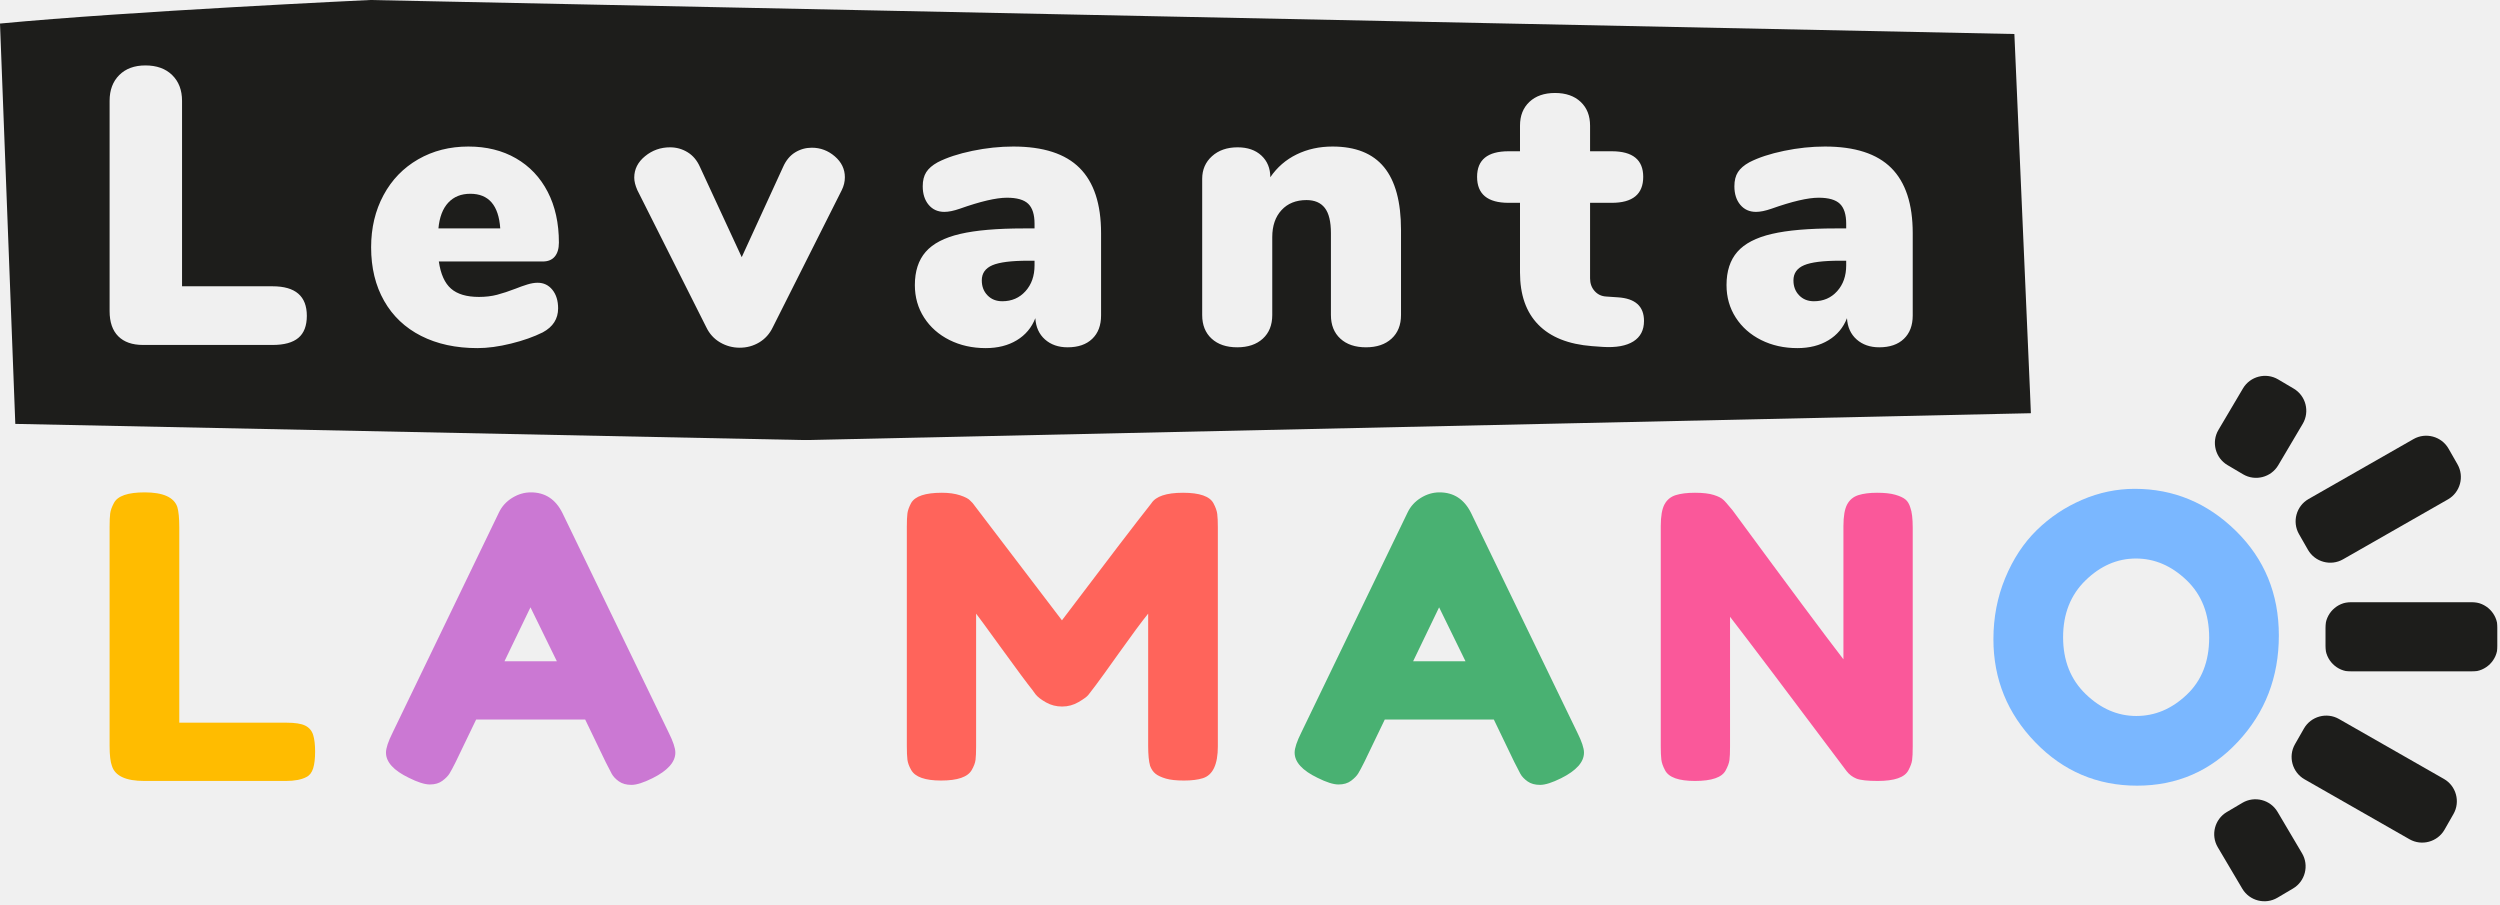
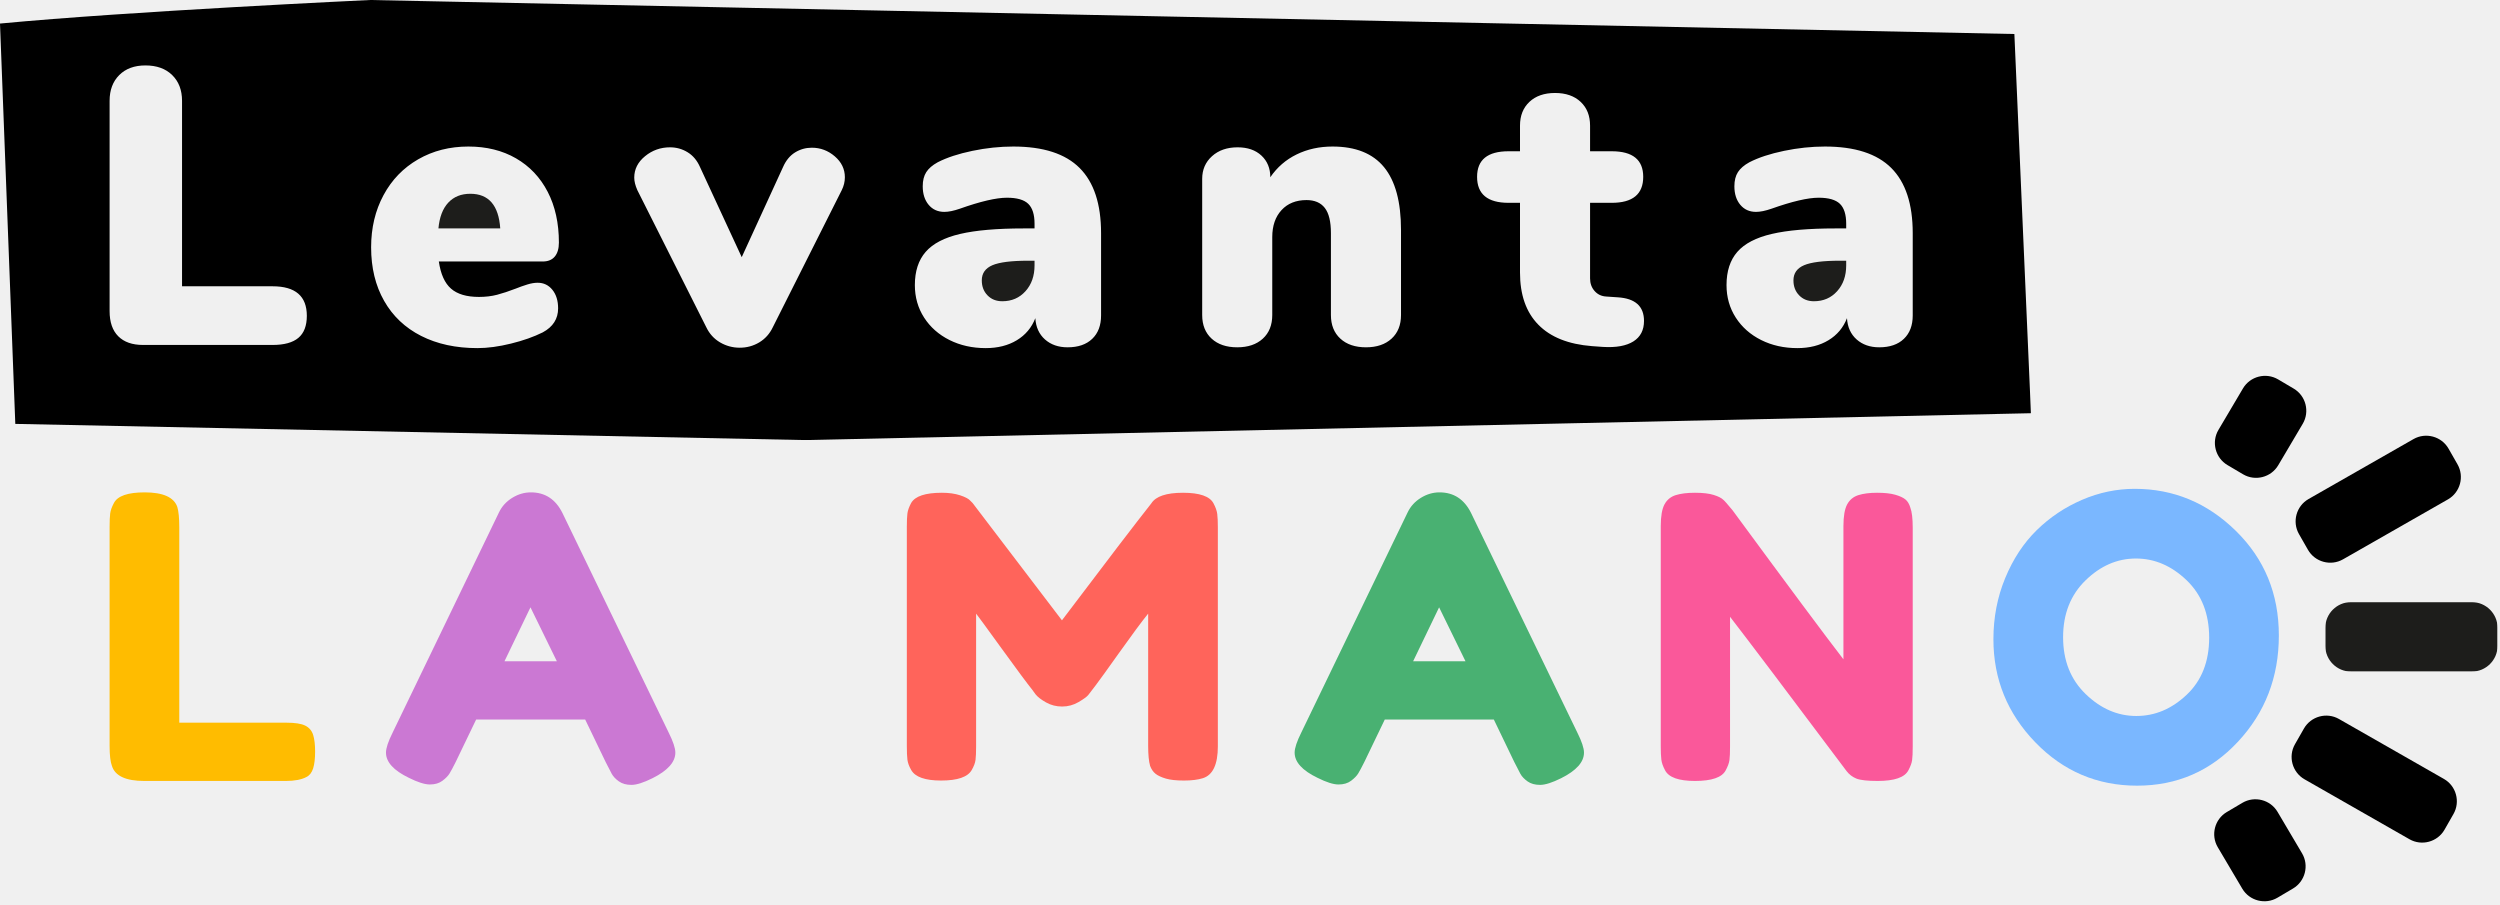
<svg xmlns="http://www.w3.org/2000/svg" xmlns:xlink="http://www.w3.org/1999/xlink" width="583px" height="211px" viewBox="0 0 583 211" version="1.1">
  <defs>
    <polygon id="path-1" points="0 0.824 0 103.449 473.615 103.449 473.615 0.824 0 0.824" />
    <polygon id="path-3" points="40.427 16.434 40.427 0.238 0.261 0.238 0.261 16.434 40.427 16.434" />
  </defs>
  <g id="Page-1" stroke="none" stroke-width="1" fill="none" fill-rule="evenodd">
-     <g id="Paso-1-Copy-57" transform="translate(-74, -127)">
-       <g id="Page-1" transform="translate(74, 126)">
+     <g id="Paso-1-Copy-65" transform="translate(-349, -163)">
+       <g id="Page-1-Copy" transform="translate(349, 162)">
        <path d="M420.708,62.849 C419.057,63.556 418.231,64.733 418.231,66.388 C418.231,67.796 418.672,68.957 419.562,69.873 C420.447,70.791 421.597,71.251 423.006,71.251 C425.21,71.251 427.014,70.471 428.422,68.909 C429.827,67.35 430.533,65.346 430.533,62.898 L430.533,61.797 L429.065,61.797 C425.146,61.797 422.363,62.148 420.708,62.849" id="Fill-1" fill="#1D1D1B" />
        <path d="M109.68,46.188 C107.535,46.188 105.825,46.875 104.539,48.254 C103.254,49.629 102.485,51.635 102.242,54.269 L116.658,54.269 C116.288,48.882 113.961,46.188 109.68,46.188" id="Fill-3" fill="#1D1D1B" />
        <path d="M231.43,62.849 C229.779,63.556 228.953,64.733 228.953,66.388 C228.953,67.796 229.394,68.957 230.283,69.873 C231.168,70.791 232.319,71.251 233.727,71.251 C235.931,71.251 237.736,70.471 239.144,68.909 C240.549,67.35 241.255,65.346 241.255,62.898 L241.255,61.797 L239.787,61.797 C235.868,61.797 233.085,62.148 231.43,62.849" id="Fill-5" fill="#1D1D1B" />
        <g id="Group-9" transform="translate(0, 0.177)">
          <mask id="mask-2" fill="white">
            <use xlink:href="#path-1" />
          </mask>
          <g id="Clip-8" />
-           <path d="M446.048,74.381 C446.048,76.708 445.361,78.527 443.982,79.842 C442.608,81.161 440.691,81.815 438.244,81.815 C436.104,81.815 434.344,81.206 432.965,79.981 C431.59,78.756 430.84,77.104 430.716,75.024 C429.857,77.228 428.423,78.942 426.402,80.164 C424.381,81.389 421.964,82.002 419.151,82.002 C416.027,82.002 413.211,81.371 410.704,80.119 C408.194,78.864 406.217,77.119 404.779,74.885 C403.341,72.651 402.624,70.126 402.624,67.309 C402.624,64.067 403.464,61.481 405.149,59.554 C406.83,57.626 409.508,56.233 413.181,55.377 C416.853,54.518 421.81,54.092 428.053,54.092 L430.533,54.092 L430.533,52.99 C430.533,50.846 430.044,49.303 429.065,48.354 C428.083,47.405 426.432,46.93 424.108,46.93 C421.597,46.93 417.925,47.786 413.091,49.501 C411.679,49.99 410.487,50.233 409.508,50.233 C407.977,50.233 406.756,49.684 405.836,48.582 C404.917,47.48 404.458,46.042 404.458,44.267 C404.458,42.922 404.735,41.82 405.287,40.961 C405.836,40.105 406.722,39.339 407.947,38.667 C410.091,37.565 412.781,36.68 416.027,36.004 C419.27,35.331 422.453,34.995 425.576,34.995 C432.554,34.995 437.71,36.661 441.046,39.997 C444.382,43.333 446.048,48.399 446.048,55.19 L446.048,74.381 Z M380.906,80.44 C379.251,81.479 376.894,81.908 373.834,81.725 L371.264,81.542 C365.757,81.113 361.577,79.446 358.734,76.536 C355.887,73.63 354.464,69.577 354.464,64.373 L354.464,48.122 L351.8,48.122 C346.903,48.122 344.456,46.101 344.456,42.063 C344.456,38.084 346.903,36.097 351.8,36.097 L354.464,36.097 L354.464,30.127 C354.464,27.803 355.196,25.951 356.668,24.572 C358.136,23.197 360.124,22.506 362.634,22.506 C365.145,22.506 367.132,23.197 368.6,24.572 C370.072,25.951 370.804,27.803 370.804,30.127 L370.804,36.097 L375.855,36.097 C380.753,36.097 383.199,38.084 383.199,42.063 C383.199,46.101 380.753,48.122 375.855,48.122 L370.804,48.122 L370.804,65.751 C370.804,66.913 371.155,67.892 371.861,68.688 C372.564,69.484 373.468,69.913 374.57,69.973 L377.234,70.156 C381.332,70.402 383.382,72.236 383.382,75.666 C383.382,77.81 382.557,79.398 380.906,80.44 L380.906,80.44 Z M326.715,74.288 C326.715,76.615 325.979,78.453 324.511,79.798 C323.043,81.143 321.051,81.815 318.545,81.815 C316.034,81.815 314.043,81.143 312.575,79.798 C311.107,78.453 310.371,76.615 310.371,74.288 L310.371,55.19 C310.371,52.501 309.897,50.539 308.947,49.318 C307.999,48.092 306.575,47.48 304.681,47.48 C302.231,47.48 300.288,48.26 298.85,49.822 C297.412,51.383 296.691,53.479 296.691,56.11 L296.691,74.288 C296.691,76.615 295.958,78.453 294.49,79.798 C293.018,81.143 291.031,81.815 288.521,81.815 C286.01,81.815 284.023,81.143 282.554,79.798 C281.087,78.453 280.35,76.615 280.35,74.288 L280.35,42.523 C280.35,40.382 281.116,38.619 282.644,37.244 C284.176,35.865 286.163,35.178 288.614,35.178 C290.938,35.178 292.791,35.82 294.169,37.106 C295.544,38.391 296.235,40.075 296.235,42.156 C297.822,39.829 299.874,38.054 302.384,36.829 C304.894,35.608 307.677,34.995 310.741,34.995 C316.124,34.995 320.132,36.601 322.766,39.814 C325.396,43.027 326.715,47.909 326.715,54.458 L326.715,74.288 Z M256.77,74.381 C256.77,76.708 256.083,78.527 254.704,79.842 C253.329,81.161 251.413,81.815 248.966,81.815 C246.825,81.815 245.066,81.206 243.687,79.981 C242.313,78.756 241.562,77.104 241.438,75.024 C240.579,77.228 239.145,78.942 237.124,80.164 C235.103,81.389 232.686,82.002 229.872,82.002 C226.749,82.002 223.933,81.371 221.426,80.119 C218.916,78.864 216.939,77.119 215.501,74.885 C214.063,72.651 213.345,70.126 213.345,67.309 C213.345,64.067 214.186,61.481 215.871,59.554 C217.552,57.626 220.231,56.233 223.902,55.377 C227.575,54.518 232.532,54.092 238.775,54.092 L241.255,54.092 L241.255,52.99 C241.255,50.846 240.766,49.303 239.787,48.354 C238.805,47.405 237.153,46.93 234.83,46.93 C232.319,46.93 228.647,47.786 223.813,49.501 C222.401,49.99 221.209,50.233 220.231,50.233 C218.699,50.233 217.477,49.684 216.558,48.582 C215.639,47.48 215.18,46.042 215.18,44.267 C215.18,42.922 215.456,41.82 216.009,40.961 C216.558,40.105 217.444,39.339 218.669,38.667 C220.813,37.565 223.503,36.68 226.749,36.004 C229.992,35.331 233.175,34.995 236.298,34.995 C243.277,34.995 248.432,36.661 251.768,39.997 C255.104,43.333 256.77,48.399 256.77,55.19 L256.77,74.381 Z M196.288,45.186 L180.221,77.134 C179.488,78.666 178.431,79.842 177.057,80.668 C175.678,81.494 174.161,81.908 172.51,81.908 C170.859,81.908 169.327,81.494 167.919,80.668 C166.51,79.842 165.442,78.666 164.706,77.134 L148.639,45.186 C148.149,44.084 147.906,43.105 147.906,42.246 C147.906,40.288 148.747,38.619 150.432,37.244 C152.113,35.865 154.055,35.178 156.259,35.178 C157.728,35.178 159.091,35.559 160.346,36.325 C161.598,37.09 162.562,38.237 163.238,39.769 L172.97,60.794 L182.608,39.769 C183.284,38.237 184.218,37.106 185.41,36.37 C186.605,35.637 187.902,35.268 189.314,35.268 C191.331,35.268 193.12,35.944 194.682,37.289 C196.243,38.637 197.024,40.258 197.024,42.156 C197.024,43.195 196.777,44.207 196.288,45.186 L196.288,45.186 Z M105.182,68.138 C106.651,69.423 108.821,70.066 111.701,70.066 C113.229,70.066 114.637,69.898 115.923,69.562 C117.208,69.226 118.646,68.751 120.237,68.138 C121.156,67.769 122.057,67.447 122.946,67.174 C123.831,66.898 124.646,66.76 125.378,66.76 C126.786,66.76 127.933,67.309 128.822,68.411 C129.708,69.513 130.152,70.951 130.152,72.726 C130.152,75.176 128.96,77.045 126.573,78.33 C124.492,79.368 122.027,80.242 119.18,80.944 C116.337,81.647 113.718,82.002 111.331,82.002 C106.314,82.002 101.936,81.053 98.204,79.155 C94.468,77.257 91.591,74.534 89.574,70.981 C87.553,67.432 86.545,63.271 86.545,58.497 C86.545,53.969 87.508,49.912 89.436,46.333 C91.364,42.75 94.057,39.967 97.517,37.976 C100.972,35.988 104.872,34.995 109.221,34.995 C113.442,34.995 117.148,35.91 120.331,37.748 C123.51,39.582 125.976,42.186 127.72,45.552 C129.465,48.918 130.335,52.867 130.335,57.394 C130.335,58.803 130.014,59.89 129.371,60.656 C128.729,61.422 127.795,61.802 126.573,61.802 L102.336,61.802 C102.761,64.739 103.711,66.853 105.182,68.138 L105.182,68.138 Z M69.581,79.615 C68.266,80.717 66.26,81.266 63.567,81.266 L33.363,81.266 C30.853,81.266 28.925,80.593 27.58,79.245 C26.232,77.9 25.559,75.943 25.559,73.368 L25.559,24.344 C25.559,21.834 26.306,19.832 27.808,18.33 C29.306,16.832 31.342,16.081 33.912,16.081 C36.546,16.081 38.627,16.832 40.154,18.33 C41.686,19.832 42.452,21.834 42.452,24.344 L42.452,67.586 L63.567,67.586 C68.894,67.586 71.553,69.883 71.553,74.47 C71.553,76.798 70.896,78.513 69.581,79.615 L69.581,79.615 Z M469.752,8.757 L86.299,0.824 C86.299,0.824 30.032,3.451 -0,6.316 L3.569,99.675 L187.685,103.449 L473.615,97.186 L469.752,8.757 Z" id="Fill-7" fill="#1D1D1B" mask="url(#mask-2)" />
+           <path d="M446.048,74.381 C446.048,76.708 445.361,78.527 443.982,79.842 C442.608,81.161 440.691,81.815 438.244,81.815 C436.104,81.815 434.344,81.206 432.965,79.981 C431.59,78.756 430.84,77.104 430.716,75.024 C429.857,77.228 428.423,78.942 426.402,80.164 C424.381,81.389 421.964,82.002 419.151,82.002 C416.027,82.002 413.211,81.371 410.704,80.119 C408.194,78.864 406.217,77.119 404.779,74.885 C403.341,72.651 402.624,70.126 402.624,67.309 C402.624,64.067 403.464,61.481 405.149,59.554 C406.83,57.626 409.508,56.233 413.181,55.377 C416.853,54.518 421.81,54.092 428.053,54.092 L430.533,54.092 L430.533,52.99 C430.533,50.846 430.044,49.303 429.065,48.354 C428.083,47.405 426.432,46.93 424.108,46.93 C421.597,46.93 417.925,47.786 413.091,49.501 C411.679,49.99 410.487,50.233 409.508,50.233 C407.977,50.233 406.756,49.684 405.836,48.582 C404.917,47.48 404.458,46.042 404.458,44.267 C404.458,42.922 404.735,41.82 405.287,40.961 C405.836,40.105 406.722,39.339 407.947,38.667 C410.091,37.565 412.781,36.68 416.027,36.004 C419.27,35.331 422.453,34.995 425.576,34.995 C432.554,34.995 437.71,36.661 441.046,39.997 C444.382,43.333 446.048,48.399 446.048,55.19 L446.048,74.381 Z M380.906,80.44 C379.251,81.479 376.894,81.908 373.834,81.725 L371.264,81.542 C365.757,81.113 361.577,79.446 358.734,76.536 C355.887,73.63 354.464,69.577 354.464,64.373 L354.464,48.122 L351.8,48.122 C346.903,48.122 344.456,46.101 344.456,42.063 C344.456,38.084 346.903,36.097 351.8,36.097 L354.464,36.097 L354.464,30.127 C354.464,27.803 355.196,25.951 356.668,24.572 C358.136,23.197 360.124,22.506 362.634,22.506 C365.145,22.506 367.132,23.197 368.6,24.572 C370.072,25.951 370.804,27.803 370.804,30.127 L370.804,36.097 L375.855,36.097 C380.753,36.097 383.199,38.084 383.199,42.063 C383.199,46.101 380.753,48.122 375.855,48.122 L370.804,48.122 L370.804,65.751 C370.804,66.913 371.155,67.892 371.861,68.688 C372.564,69.484 373.468,69.913 374.57,69.973 L377.234,70.156 C381.332,70.402 383.382,72.236 383.382,75.666 C383.382,77.81 382.557,79.398 380.906,80.44 L380.906,80.44 Z M326.715,74.288 C326.715,76.615 325.979,78.453 324.511,79.798 C323.043,81.143 321.051,81.815 318.545,81.815 C316.034,81.815 314.043,81.143 312.575,79.798 C311.107,78.453 310.371,76.615 310.371,74.288 L310.371,55.19 C310.371,52.501 309.897,50.539 308.947,49.318 C307.999,48.092 306.575,47.48 304.681,47.48 C302.231,47.48 300.288,48.26 298.85,49.822 C297.412,51.383 296.691,53.479 296.691,56.11 L296.691,74.288 C296.691,76.615 295.958,78.453 294.49,79.798 C293.018,81.143 291.031,81.815 288.521,81.815 C286.01,81.815 284.023,81.143 282.554,79.798 C281.087,78.453 280.35,76.615 280.35,74.288 L280.35,42.523 C280.35,40.382 281.116,38.619 282.644,37.244 C284.176,35.865 286.163,35.178 288.614,35.178 C290.938,35.178 292.791,35.82 294.169,37.106 C295.544,38.391 296.235,40.075 296.235,42.156 C297.822,39.829 299.874,38.054 302.384,36.829 C304.894,35.608 307.677,34.995 310.741,34.995 C316.124,34.995 320.132,36.601 322.766,39.814 C325.396,43.027 326.715,47.909 326.715,54.458 L326.715,74.288 Z M256.77,74.381 C256.77,76.708 256.083,78.527 254.704,79.842 C253.329,81.161 251.413,81.815 248.966,81.815 C246.825,81.815 245.066,81.206 243.687,79.981 C242.313,78.756 241.562,77.104 241.438,75.024 C240.579,77.228 239.145,78.942 237.124,80.164 C235.103,81.389 232.686,82.002 229.872,82.002 C226.749,82.002 223.933,81.371 221.426,80.119 C218.916,78.864 216.939,77.119 215.501,74.885 C214.063,72.651 213.345,70.126 213.345,67.309 C213.345,64.067 214.186,61.481 215.871,59.554 C217.552,57.626 220.231,56.233 223.902,55.377 C227.575,54.518 232.532,54.092 238.775,54.092 L241.255,54.092 L241.255,52.99 C241.255,50.846 240.766,49.303 239.787,48.354 C238.805,47.405 237.153,46.93 234.83,46.93 C232.319,46.93 228.647,47.786 223.813,49.501 C222.401,49.99 221.209,50.233 220.231,50.233 C218.699,50.233 217.477,49.684 216.558,48.582 C215.639,47.48 215.18,46.042 215.18,44.267 C215.18,42.922 215.456,41.82 216.009,40.961 C216.558,40.105 217.444,39.339 218.669,38.667 C220.813,37.565 223.503,36.68 226.749,36.004 C229.992,35.331 233.175,34.995 236.298,34.995 C243.277,34.995 248.432,36.661 251.768,39.997 C255.104,43.333 256.77,48.399 256.77,55.19 L256.77,74.381 Z M196.288,45.186 L180.221,77.134 C179.488,78.666 178.431,79.842 177.057,80.668 C175.678,81.494 174.161,81.908 172.51,81.908 C170.859,81.908 169.327,81.494 167.919,80.668 C166.51,79.842 165.442,78.666 164.706,77.134 L148.639,45.186 C148.149,44.084 147.906,43.105 147.906,42.246 C147.906,40.288 148.747,38.619 150.432,37.244 C152.113,35.865 154.055,35.178 156.259,35.178 C157.728,35.178 159.091,35.559 160.346,36.325 C161.598,37.09 162.562,38.237 163.238,39.769 L172.97,60.794 L182.608,39.769 C183.284,38.237 184.218,37.106 185.41,36.37 C186.605,35.637 187.902,35.268 189.314,35.268 C191.331,35.268 193.12,35.944 194.682,37.289 C196.243,38.637 197.024,40.258 197.024,42.156 C197.024,43.195 196.777,44.207 196.288,45.186 L196.288,45.186 Z M105.182,68.138 C106.651,69.423 108.821,70.066 111.701,70.066 C113.229,70.066 114.637,69.898 115.923,69.562 C117.208,69.226 118.646,68.751 120.237,68.138 C121.156,67.769 122.057,67.447 122.946,67.174 C123.831,66.898 124.646,66.76 125.378,66.76 C126.786,66.76 127.933,67.309 128.822,68.411 C129.708,69.513 130.152,70.951 130.152,72.726 C130.152,75.176 128.96,77.045 126.573,78.33 C124.492,79.368 122.027,80.242 119.18,80.944 C116.337,81.647 113.718,82.002 111.331,82.002 C106.314,82.002 101.936,81.053 98.204,79.155 C94.468,77.257 91.591,74.534 89.574,70.981 C87.553,67.432 86.545,63.271 86.545,58.497 C86.545,53.969 87.508,49.912 89.436,46.333 C91.364,42.75 94.057,39.967 97.517,37.976 C100.972,35.988 104.872,34.995 109.221,34.995 C113.442,34.995 117.148,35.91 120.331,37.748 C123.51,39.582 125.976,42.186 127.72,45.552 C129.465,48.918 130.335,52.867 130.335,57.394 C130.335,58.803 130.014,59.89 129.371,60.656 C128.729,61.422 127.795,61.802 126.573,61.802 L102.336,61.802 C102.761,64.739 103.711,66.853 105.182,68.138 L105.182,68.138 Z M69.581,79.615 C68.266,80.717 66.26,81.266 63.567,81.266 L33.363,81.266 C30.853,81.266 28.925,80.593 27.58,79.245 C26.232,77.9 25.559,75.943 25.559,73.368 L25.559,24.344 C25.559,21.834 26.306,19.832 27.808,18.33 C29.306,16.832 31.342,16.081 33.912,16.081 C36.546,16.081 38.627,16.832 40.154,18.33 C41.686,19.832 42.452,21.834 42.452,24.344 L42.452,67.586 L63.567,67.586 C68.894,67.586 71.553,69.883 71.553,74.47 C71.553,76.798 70.896,78.513 69.581,79.615 L69.581,79.615 Z M469.752,8.757 L86.299,0.824 C86.299,0.824 30.032,3.451 -0,6.316 L3.569,99.675 L187.685,103.449 L473.615,97.186 L469.752,8.757 Z" id="Fill-7" fill="#000000" mask="url(#mask-2)" />
        </g>
        <path d="M41.809,169.53 L66.782,169.53 C68.8,169.53 70.271,169.758 71.187,170.217 C72.106,170.676 72.718,171.398 73.025,172.377 C73.331,173.355 73.484,174.655 73.484,176.277 C73.484,177.898 73.331,179.202 73.025,180.18 C72.718,181.159 72.199,181.832 71.463,182.198 C70.301,182.81 68.71,183.117 66.689,183.117 L33.639,183.117 C29.354,183.117 26.843,181.955 26.107,179.628 C25.741,178.649 25.558,177.088 25.558,174.947 L25.558,123.898 C25.558,122.493 25.603,121.436 25.697,120.733 C25.786,120.027 26.078,119.217 26.567,118.298 C27.426,116.646 29.813,115.821 33.728,115.821 C38.013,115.821 40.554,116.953 41.349,119.217 C41.656,120.259 41.809,121.85 41.809,123.991 L41.809,169.53 Z" id="Fill-10" fill="#FFBC00" />
        <path d="M123.704,142.628 L117.644,155.206 L129.857,155.206 L123.704,142.628 Z M131.143,120.595 L155.929,171.823 C156.971,173.903 157.49,175.466 157.49,176.508 C157.49,178.708 155.716,180.699 152.167,182.474 C150.083,183.512 148.446,184.035 147.255,184.035 C146.059,184.035 145.081,183.759 144.315,183.21 C143.548,182.656 143,182.077 142.663,181.465 C142.327,180.853 141.852,179.934 141.24,178.708 L136.465,168.793 L111.037,168.793 L106.263,178.708 C105.65,179.934 105.175,180.822 104.838,181.371 C104.499,181.925 103.95,182.488 103.183,183.071 C102.418,183.65 101.439,183.941 100.248,183.941 C99.052,183.941 97.415,183.423 95.335,182.38 C91.787,180.669 90.011,178.708 90.011,176.508 C90.011,175.466 90.531,173.903 91.57,171.823 L116.359,120.501 C117.032,119.093 118.059,117.961 119.434,117.106 C120.812,116.25 122.266,115.82 123.797,115.82 C127.1,115.82 129.548,117.412 131.143,120.595 L131.143,120.595 Z" id="Fill-12" fill="#CB78D3" />
        <path d="M282.993,118.391 C283.483,119.31 283.774,120.135 283.864,120.868 C283.957,121.604 284.002,122.676 284.002,124.084 L284.002,175.037 C284.002,179.261 282.84,181.738 280.513,182.474 C279.351,182.84 277.883,183.023 276.108,183.023 C274.33,183.023 272.922,182.873 271.883,182.568 C270.841,182.261 270.049,181.891 269.496,181.465 C268.947,181.036 268.517,180.423 268.211,179.627 C267.905,178.589 267.751,176.997 267.751,174.853 L267.751,144.097 C266.22,145.995 263.99,149.009 261.049,153.141 C258.113,157.273 256.245,159.858 255.45,160.9 C254.654,161.939 254.101,162.66 253.798,163.055 C253.488,163.455 252.741,164.004 251.546,164.71 C250.354,165.412 249.069,165.764 247.69,165.764 C246.316,165.764 245.06,165.443 243.929,164.8 C242.793,164.158 241.982,163.53 241.493,162.917 L240.761,161.909 C239.535,160.38 237.118,157.12 233.506,152.132 C229.893,147.141 227.936,144.466 227.629,144.097 L227.629,175.037 C227.629,176.445 227.584,177.501 227.495,178.204 C227.402,178.911 227.11,179.691 226.62,180.546 C225.701,182.198 223.314,183.023 219.459,183.023 C215.727,183.023 213.4,182.198 212.481,180.546 C211.992,179.691 211.7,178.895 211.61,178.16 C211.517,177.423 211.472,176.322 211.472,174.853 L211.472,123.898 C211.472,122.493 211.517,121.436 211.61,120.733 C211.7,120.027 211.992,119.216 212.481,118.297 C213.4,116.706 215.787,115.911 219.642,115.911 C221.297,115.911 222.721,116.112 223.912,116.508 C225.108,116.908 225.885,117.319 226.255,117.748 L226.804,118.297 L247.645,145.659 C258.05,131.888 264.998,122.799 268.487,118.391 C269.526,116.74 271.988,115.911 275.877,115.911 C279.762,115.911 282.134,116.74 282.993,118.391" id="Fill-14" fill="#FF645B" />
        <path d="M335.6,142.628 L329.541,155.206 L341.753,155.206 L335.6,142.628 Z M343.038,120.595 L367.825,171.823 C368.867,173.903 369.386,175.466 369.386,176.508 C369.386,178.708 367.612,180.699 364.063,182.474 C361.978,183.512 360.342,184.035 359.15,184.035 C357.955,184.035 356.976,183.759 356.21,183.21 C355.445,182.656 354.895,182.077 354.559,181.465 C354.223,180.853 353.748,179.934 353.136,178.708 L348.362,168.793 L322.932,168.793 L318.158,178.708 C317.545,179.934 317.071,180.822 316.735,181.371 C316.394,181.925 315.846,182.488 315.079,183.071 C314.314,183.65 313.335,183.941 312.143,183.941 C310.948,183.941 309.311,183.423 307.231,182.38 C303.682,180.669 301.908,178.708 301.908,176.508 C301.908,175.466 302.427,173.903 303.465,171.823 L328.256,120.501 C328.928,119.093 329.955,117.961 331.33,117.106 C332.709,116.25 334.162,115.82 335.694,115.82 C338.996,115.82 341.443,117.412 343.038,120.595 L343.038,120.595 Z" id="Fill-16" fill="#49B172" />
        <path d="M430.761,118.619 C431.34,117.551 432.214,116.83 433.376,116.464 C434.538,116.098 435.995,115.911 437.74,115.911 C439.48,115.911 440.888,116.064 441.961,116.37 C443.033,116.677 443.828,117.047 444.348,117.473 C444.867,117.902 445.252,118.545 445.495,119.4 C445.865,120.383 446.048,121.94 446.048,124.085 L446.048,175.037 C446.048,176.509 445.999,177.577 445.909,178.249 C445.816,178.926 445.525,179.722 445.035,180.637 C444.18,182.292 441.793,183.117 437.874,183.117 C435.487,183.117 433.835,182.934 432.916,182.568 C432.001,182.198 431.232,181.619 430.623,180.823 C416.853,162.458 407.794,150.463 403.445,144.833 L403.445,175.037 C403.445,176.509 403.4,177.577 403.311,178.249 C403.217,178.926 402.926,179.722 402.436,180.637 C401.577,182.292 399.19,183.117 395.275,183.117 C391.479,183.117 389.156,182.292 388.297,180.637 C387.807,179.722 387.516,178.895 387.426,178.16 C387.333,177.424 387.288,176.355 387.288,174.947 L387.288,123.715 C387.288,121.391 387.579,119.691 388.162,118.619 C388.741,117.551 389.615,116.83 390.777,116.464 C391.939,116.098 393.441,115.911 395.275,115.911 C397.113,115.911 398.566,116.083 399.638,116.419 C400.707,116.755 401.458,117.137 401.887,117.565 C402.13,117.749 402.832,118.545 403.998,119.953 C416.912,137.518 425.542,149.118 429.887,154.748 L429.887,123.715 C429.887,121.391 430.178,119.691 430.761,118.619" id="Fill-18" fill="#FA589A" />
        <path d="M481.115,149.607 C481.115,155.053 482.875,159.477 486.394,162.873 C489.913,166.268 493.846,167.968 498.191,167.968 C502.54,167.968 506.455,166.317 509.944,163.011 C513.433,159.705 515.178,155.266 515.178,149.697 C515.178,144.13 513.418,139.659 509.899,136.293 C506.38,132.927 502.446,131.246 498.102,131.246 C493.753,131.246 489.838,132.942 486.349,136.341 C482.86,139.737 481.115,144.161 481.115,149.607 M497.825,114.996 C506.885,114.996 514.748,118.268 521.42,124.817 C528.092,131.369 531.428,139.495 531.428,149.192 C531.428,158.894 528.245,167.158 521.88,173.983 C515.514,180.808 507.68,184.218 498.378,184.218 C489.073,184.218 481.164,180.853 474.645,174.121 C468.126,167.385 464.865,159.369 464.865,150.067 C464.865,144.986 465.783,140.226 467.622,135.789 C469.456,131.35 471.903,127.633 474.966,124.633 C478.026,121.637 481.545,119.28 485.523,117.565 C489.502,115.851 493.604,114.996 497.825,114.996" id="Fill-20" fill="#7AB7FF" />
        <g id="Group-24" transform="translate(542, 141.177)">
          <mask id="mask-4" fill="white">
            <use xlink:href="#path-3" />
          </mask>
          <g id="Clip-23" />
          <path d="M0.261,10.448 L0.261,6.224 C0.261,2.931 2.955,0.238 6.247,0.238 L34.442,0.238 C37.734,0.238 40.428,2.931 40.428,6.224 L40.428,10.448 C40.428,13.74 37.734,16.434 34.442,16.434 L6.247,16.434 C2.955,16.434 0.261,13.74 0.261,10.448" id="Fill-22" fill="#1D1D1B" mask="url(#mask-4)" />
        </g>
-         <path d="M538.215,129.212 L536.12,125.544 C534.487,122.685 535.49,119.01 538.349,117.377 L562.831,103.393 C565.69,101.76 569.365,102.763 570.998,105.621 L573.093,109.289 C574.726,112.149 573.723,115.823 570.864,117.456 L546.382,131.441 C543.523,133.073 539.848,132.07 538.215,129.212" id="Fill-25" fill="#1D1D1B" />
-         <path d="M523.082,111.604 L519.446,109.455 C516.612,107.779 515.664,104.089 517.34,101.254 L523.059,91.582 C524.735,88.748 528.425,87.8 531.259,89.476 L534.895,91.625 C537.728,93.301 538.677,96.991 537.001,99.825 L531.282,109.498 C529.606,112.333 525.916,113.28 523.082,111.604" id="Fill-27" fill="#1D1D1B" />
-         <path d="M522.923,188.22 L519.287,190.369 C516.453,192.045 515.506,195.735 517.181,198.569 L522.901,208.242 C524.576,211.076 528.266,212.024 531.1,210.348 L534.736,208.199 C537.57,206.523 538.518,202.833 536.842,199.999 L531.123,190.325 C529.447,187.491 525.757,186.544 522.923,188.22" id="Fill-29" fill="#1D1D1B" />
-         <path d="M537.278,170.895 L535.183,174.562 C533.55,177.421 534.553,181.096 537.412,182.73 L561.894,196.713 C564.753,198.346 568.428,197.343 570.061,194.485 L572.156,190.817 C573.789,187.958 572.786,184.283 569.927,182.65 L545.445,168.666 C542.586,167.033 538.911,168.036 537.278,170.895" id="Fill-31" fill="#1D1D1B" />
+         <path d="M538.215,129.212 L536.12,125.544 C534.487,122.685 535.49,119.01 538.349,117.377 L562.831,103.393 C565.69,101.76 569.365,102.763 570.998,105.621 L573.093,109.289 C574.726,112.149 573.723,115.823 570.864,117.456 L546.382,131.441 C543.523,133.073 539.848,132.07 538.215,129.212" id="Fill-25" fill="#000000" />
+         <path d="M523.082,111.604 L519.446,109.455 C516.612,107.779 515.664,104.089 517.34,101.254 L523.059,91.582 C524.735,88.748 528.425,87.8 531.259,89.476 L534.895,91.625 C537.728,93.301 538.677,96.991 537.001,99.825 L531.282,109.498 C529.606,112.333 525.916,113.28 523.082,111.604" id="Fill-27" fill="#000000" />
+         <path d="M522.923,188.22 L519.287,190.369 C516.453,192.045 515.506,195.735 517.181,198.569 L522.901,208.242 C524.576,211.076 528.266,212.024 531.1,210.348 L534.736,208.199 C537.57,206.523 538.518,202.833 536.842,199.999 L531.123,190.325 C529.447,187.491 525.757,186.544 522.923,188.22" id="Fill-29" fill="#000000" />
+         <path d="M537.278,170.895 L535.183,174.562 C533.55,177.421 534.553,181.096 537.412,182.73 L561.894,196.713 C564.753,198.346 568.428,197.343 570.061,194.485 L572.156,190.817 C573.789,187.958 572.786,184.283 569.927,182.65 L545.445,168.666 C542.586,167.033 538.911,168.036 537.278,170.895" id="Fill-31" fill="#000000" />
      </g>
    </g>
  </g>
</svg>
